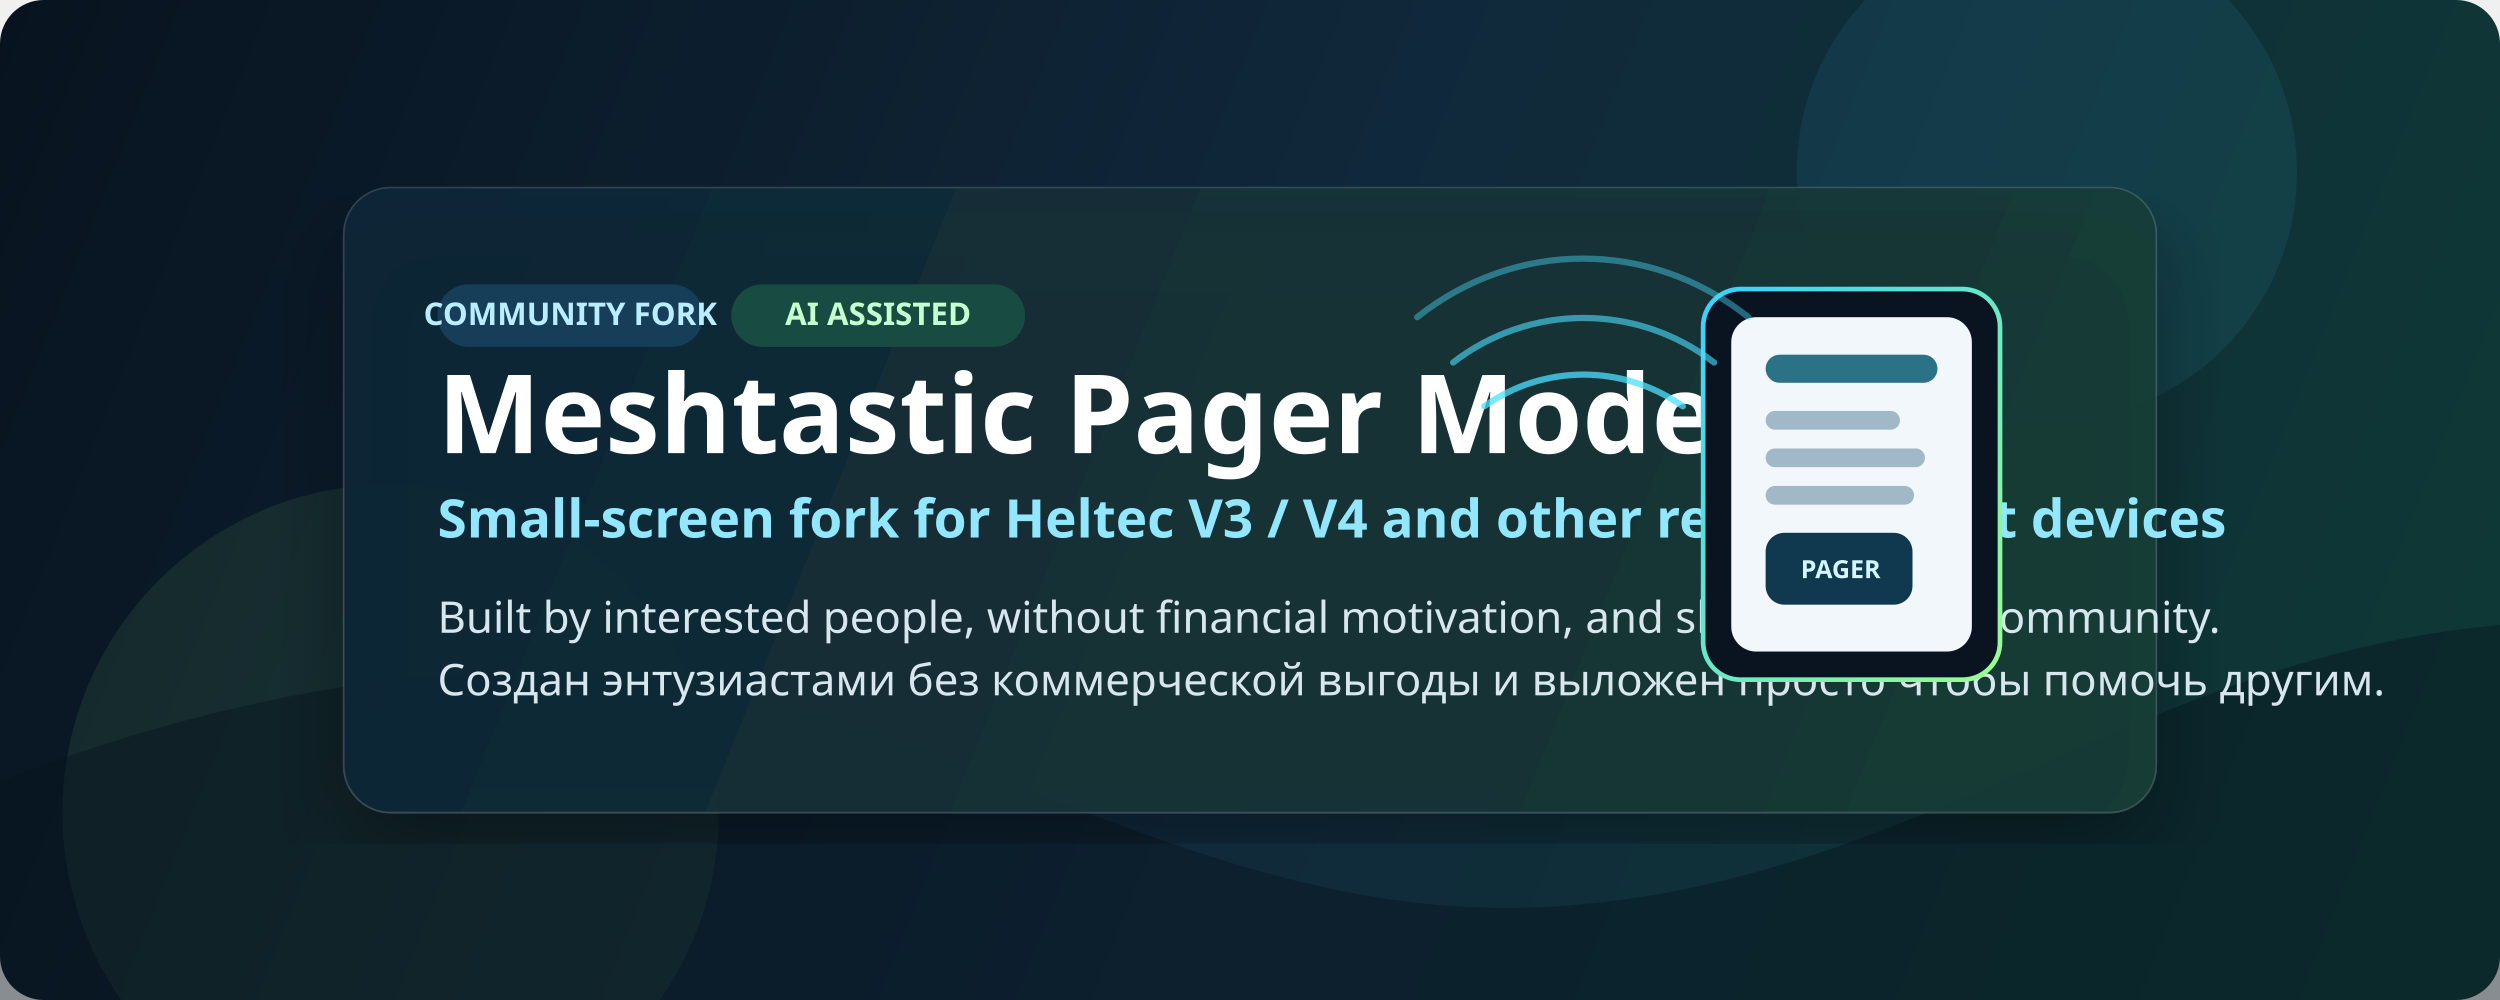
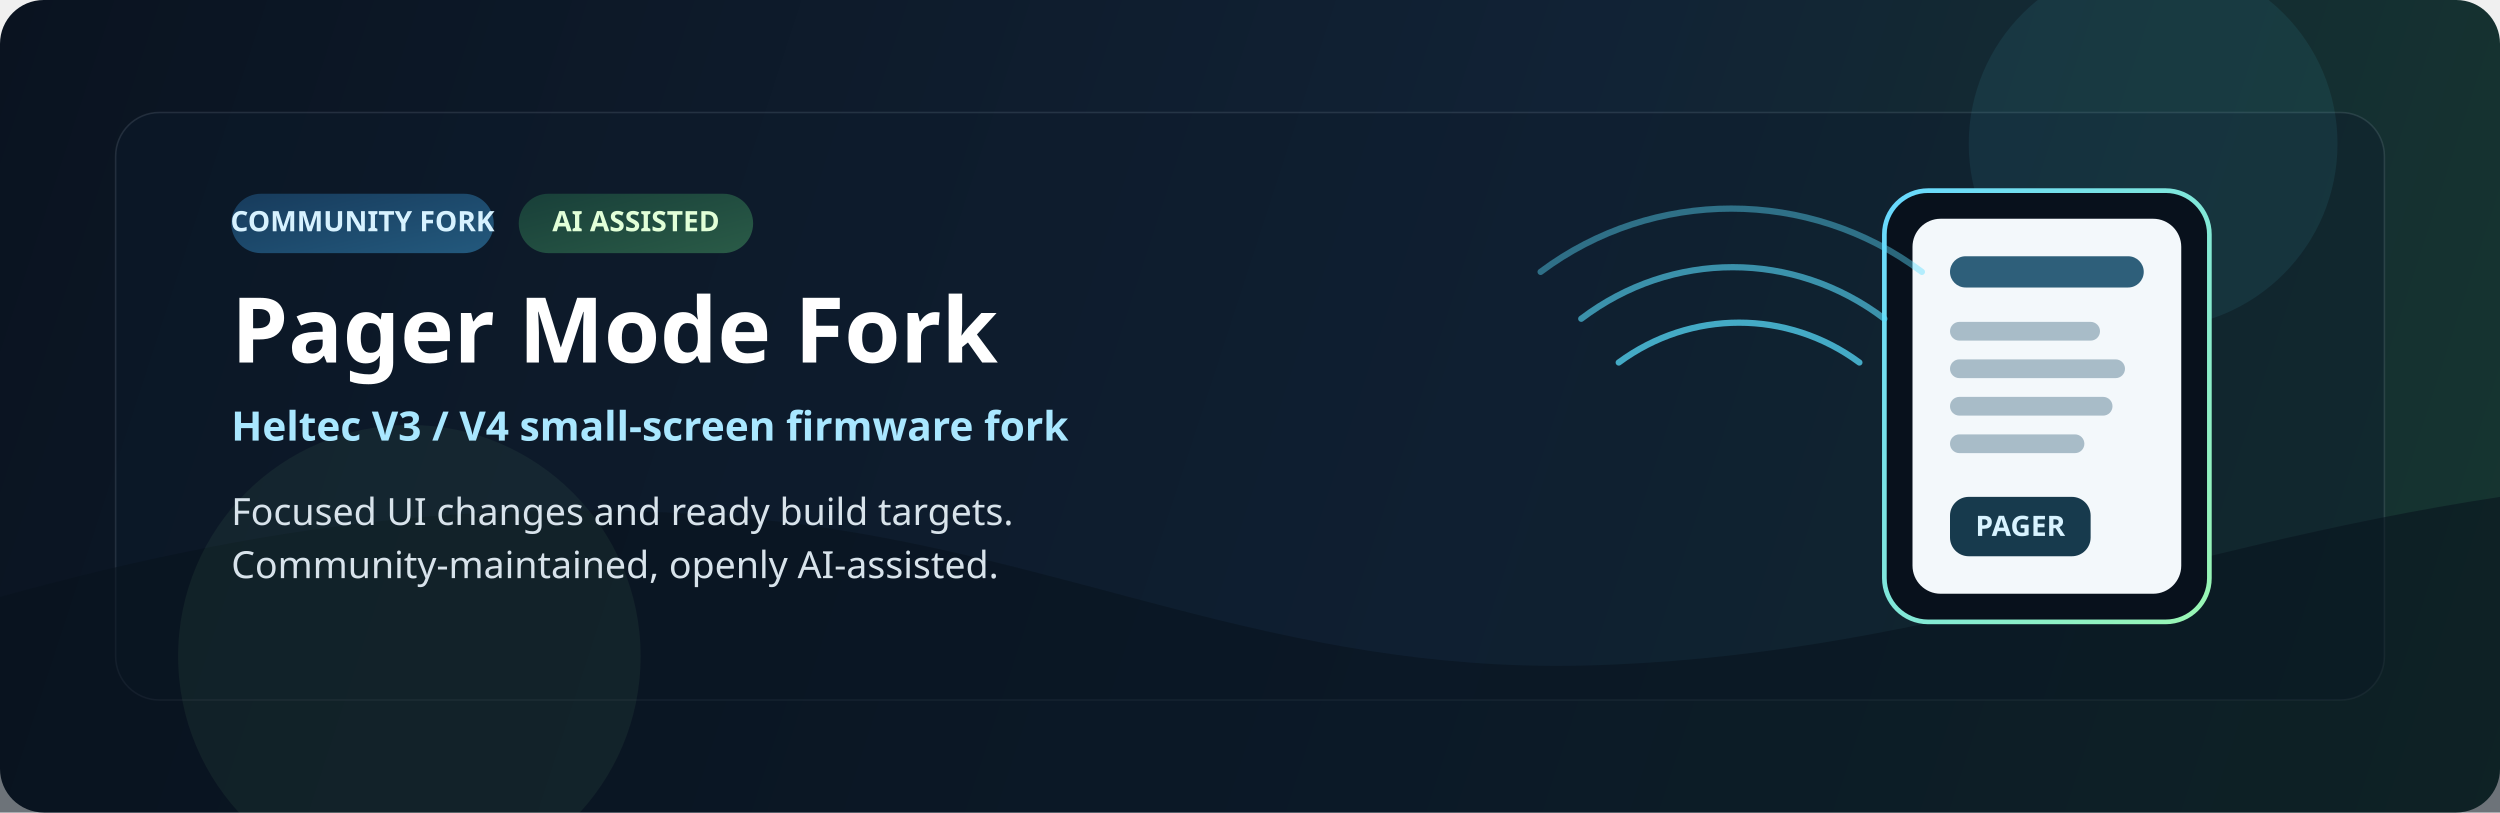
- <svg xmlns="http://www.w3.org/2000/svg" width="1600" height="640" viewBox="0 0 1600 640" fill="none">
+ <svg xmlns="http://www.w3.org/2000/svg" width="1600" height="520" viewBox="0 0 1600 520" fill="none">
  <defs>
-     <linearGradient id="bg" x1="0" y1="0" x2="1600" y2="640" gradientUnits="userSpaceOnUse">
-       <stop stop-color="#08131F" />
-       <stop offset="0.5" stop-color="#10283B" />
-       <stop offset="1" stop-color="#0E3A35" />
+     <linearGradient id="bg" x1="0" y1="0" x2="1600" y2="520" gradientUnits="userSpaceOnUse">
+       <stop stop-color="#0A1320" />
+       <stop offset="0.58" stop-color="#112235" />
+       <stop offset="1" stop-color="#16362F" />
    </linearGradient>
-     <linearGradient id="card" x1="250" y1="150" x2="1220" y2="540" gradientUnits="userSpaceOnUse">
-       <stop stop-color="#102538" stop-opacity="0.94" />
-       <stop offset="1" stop-color="#153C37" stop-opacity="0.94" />
+     <linearGradient id="chipBlue" x1="0" y1="0" x2="1" y2="1">
+       <stop stop-color="#173B5C" />
+       <stop offset="1" stop-color="#23597D" />
    </linearGradient>
-     <linearGradient id="glow" x1="0" y1="0" x2="1" y2="1">
-       <stop stop-color="#39D0FF" />
-       <stop offset="1" stop-color="#9AFF8F" />
+     <linearGradient id="chipGreen" x1="0" y1="0" x2="1" y2="1">
+       <stop stop-color="#183F39" />
+       <stop offset="1" stop-color="#2A5B47" />
    </linearGradient>
-     <filter id="shadow" x="180" y="100" width="1240" height="440" filterUnits="userSpaceOnUse">
-       <feDropShadow dx="0" dy="26" stdDeviation="28" flood-color="#000000" flood-opacity="0.34" />
-     </filter>
+     <linearGradient id="frame" x1="0" y1="0" x2="1" y2="1">
+       <stop stop-color="#67D8FF" />
+       <stop offset="1" stop-color="#9AF7B3" />
+     </linearGradient>
  </defs>
-   <rect width="1600" height="640" rx="28" fill="url(#bg)" />
-   <circle cx="1310" cy="110" r="160" fill="#3FD1FF" opacity="0.08" />
-   <circle cx="250" cy="520" r="210" fill="#97FF7C" opacity="0.08" />
-   <path d="M0 500C180 430 360 410 500 450C680 502 820 596 1010 579C1235 559 1375 420 1600 400V640H0V500Z" fill="#06131D" opacity="0.45" />
-   <g filter="url(#shadow)">
-     <rect x="220" y="120" width="1160" height="400" rx="30" fill="url(#card)" stroke="rgba(255,255,255,0.16)" />
+   <rect width="1600" height="520" rx="28" fill="url(#bg)" />
+   <rect x="74" y="72" width="1452" height="376" rx="28" fill="#0D1C2B" fill-opacity="0.42" stroke="#D6E6F2" stroke-opacity="0.12" />
+   <path d="M0 382C188 330 340 316 500 334C685 356 816 430 1012 426C1228 421 1383 351 1600 318V520H0V382Z" fill="#08131D" fill-opacity="0.56" />
+   <circle cx="1378" cy="92" r="118" fill="#53D4F9" fill-opacity="0.08" />
+   <circle cx="262" cy="420" r="148" fill="#9FF4A4" fill-opacity="0.06" />
+   <rect x="148" y="124" width="168" height="38" rx="19" fill="url(#chipBlue)" />
+   <text x="232" y="148" text-anchor="middle" fill="#D7F2FF" font-family="Verdana, Geneva, sans-serif" font-size="18" font-weight="700">COMMUNITY FORK</text>
+   <rect x="332" y="124" width="150" height="38" rx="19" fill="url(#chipGreen)" />
+   <text x="407" y="148" text-anchor="middle" fill="#E2FFD8" font-family="Verdana, Geneva, sans-serif" font-size="18" font-weight="700">AI ASSISTED</text>
+   <text x="148" y="232" fill="white" font-family="Verdana, Geneva, sans-serif" font-size="58" font-weight="700">Pager Mode Fork</text>
+   <text x="148" y="282" fill="#A9E7FF" font-family="Verdana, Geneva, sans-serif" font-size="26" font-weight="700">Heltec V3 / V4 small-screen firmware fork</text>
+   <text x="148" y="336" fill="#D8E3EB" font-family="Verdana, Geneva, sans-serif" font-size="24">
+     <tspan x="148" dy="0">Focused UI changes and ready build targets.</tspan>
+     <tspan x="148" dy="34">Community-maintained, openly AI-assisted.</tspan>
+   </text>
+   <g transform="translate(1206 122)">
+     <rect x="0" y="0" width="208" height="276" rx="28" fill="#08111C" stroke="url(#frame)" stroke-width="3" />
+     <rect x="18" y="18" width="172" height="240" rx="18" fill="#F3F8FB" />
+     <rect x="42" y="42" width="124" height="20" rx="10" fill="#2E5F7A" />
+     <rect x="42" y="84" width="96" height="12" rx="6" fill="#A8BCC8" />
+     <rect x="42" y="108" width="112" height="12" rx="6" fill="#A8BCC8" />
+     <rect x="42" y="132" width="104" height="12" rx="6" fill="#A8BCC8" />
+     <rect x="42" y="156" width="86" height="12" rx="6" fill="#A8BCC8" />
+     <rect x="42" y="196" width="90" height="38" rx="12" fill="#173A4D" />
+     <text x="87" y="221" text-anchor="middle" fill="#D8F3FF" font-family="Verdana, Geneva, sans-serif" font-size="18" font-weight="700">PAGER</text>
  </g>
-   <rect x="280" y="182" width="170" height="40" rx="20" fill="#163E59" />
-   <text x="365" y="208" text-anchor="middle" fill="#B9EDFF" font-family="Verdana, Geneva, sans-serif" font-size="20" font-weight="700">COMMUNITY FORK</text>
-   <rect x="468" y="182" width="188" height="40" rx="20" fill="#184C43" />
-   <text x="562" y="208" text-anchor="middle" fill="#C8FFCF" font-family="Verdana, Geneva, sans-serif" font-size="20" font-weight="700">AI ASSISTED</text>
-   <text x="280" y="290" fill="white" font-family="Verdana, Geneva, sans-serif" font-size="70" font-weight="700">Meshtastic Pager Mode</text>
-   <text x="280" y="344" fill="#92E7FF" font-family="Verdana, Geneva, sans-serif" font-size="34" font-weight="700">Small-screen fork for Heltec V3 / V4 and other readable-first devices</text>
-   <text x="280" y="405" fill="#D8E6EE" font-family="Verdana, Geneva, sans-serif" font-size="28">
-     <tspan x="280" dy="0">Built by interested people, without financial motivation, and shared for the community.</tspan>
-     <tspan x="280" dy="40">Создан энтузиастами без коммерческой выгоды и выложен просто чтобы помочь другим.</tspan>
-   </text>
-   <g transform="translate(1090 185)">
-     <rect x="0" y="0" width="190" height="250" rx="24" fill="#0A1320" stroke="url(#glow)" stroke-width="3" />
-     <rect x="18" y="18" width="154" height="214" rx="16" fill="#F2F7FB" />
-     <rect x="40" y="42" width="110" height="18" rx="9" fill="#0C5D74" opacity="0.86" />
-     <rect x="40" y="78" width="86" height="12" rx="6" fill="#A1B9C7" />
-     <rect x="40" y="102" width="102" height="12" rx="6" fill="#A1B9C7" />
-     <rect x="40" y="126" width="95" height="12" rx="6" fill="#A1B9C7" />
-     <rect x="40" y="156" width="94" height="46" rx="12" fill="#10384E" />
-     <text x="88" y="185" text-anchor="middle" fill="#D4F6FF" font-family="Verdana, Geneva, sans-serif" font-size="16" font-weight="700">PAGER</text>
-   </g>
-   <g opacity="0.75">
-     <path d="M950 260C988 233 1039 233 1077 260" stroke="#4BE0FF" stroke-width="4" stroke-linecap="round" />
-     <path d="M930 232C979 194 1048 194 1097 232" stroke="#4BE0FF" stroke-width="4" stroke-linecap="round" opacity="0.8" />
-     <path d="M907 203C970 153 1056 153 1119 203" stroke="#4BE0FF" stroke-width="4" stroke-linecap="round" opacity="0.55" />
+   <g opacity="0.72">
+     <path d="M1036 232C1082 198 1144 198 1190 232" stroke="#59DFFF" stroke-width="4" stroke-linecap="round" />
+     <path d="M1012 204C1070 160 1148 160 1206 204" stroke="#59DFFF" stroke-width="4" stroke-linecap="round" opacity="0.82" />
+     <path d="M986 174C1058 120 1158 120 1230 174" stroke="#59DFFF" stroke-width="4" stroke-linecap="round" opacity="0.58" />
  </g>
</svg>
